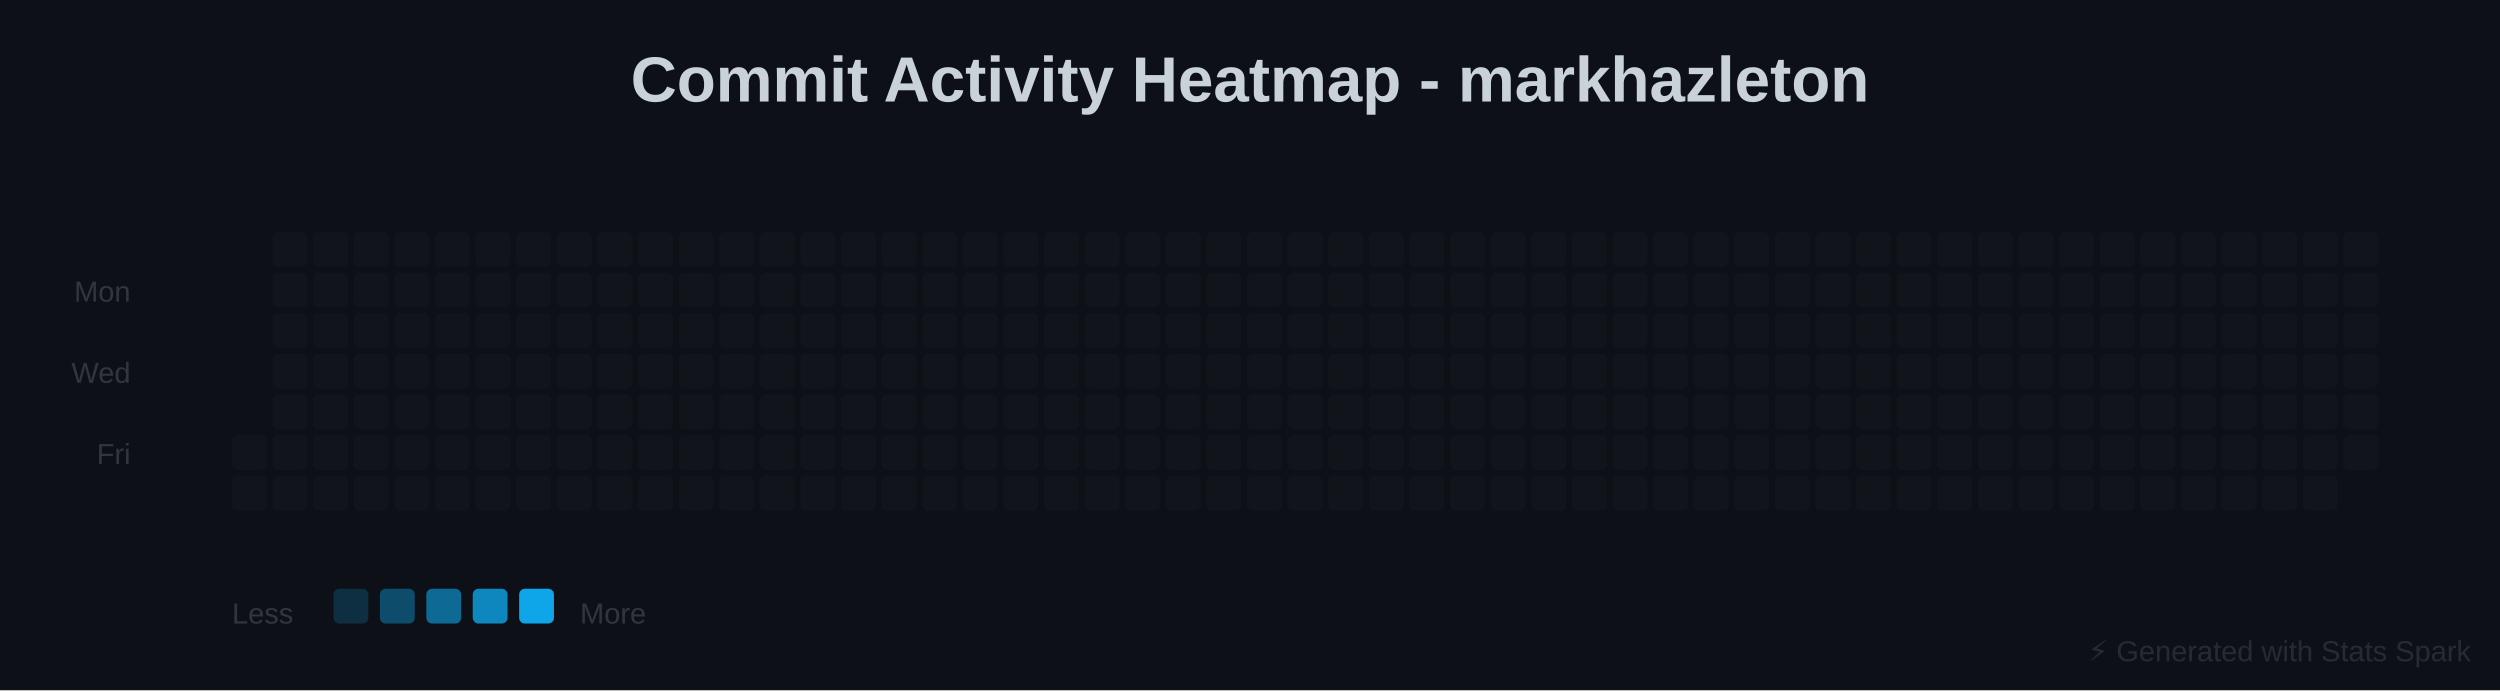
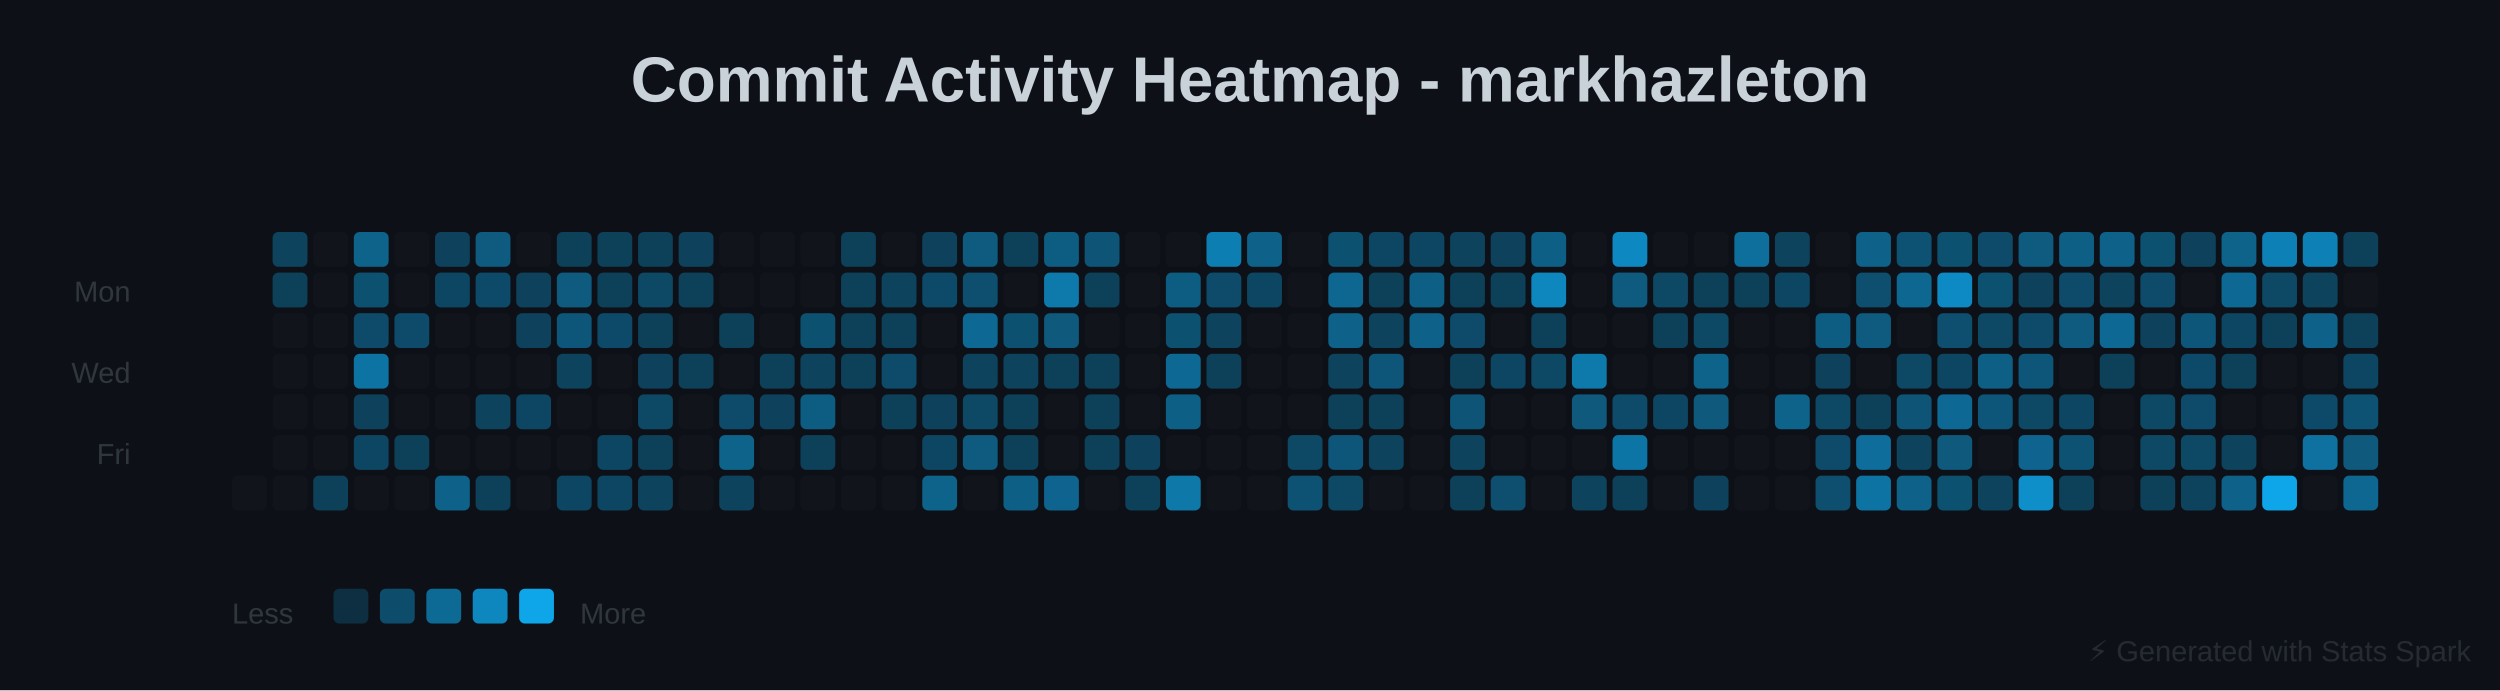
<svg xmlns="http://www.w3.org/2000/svg" baseProfile="full" height="238" version="1.1" width="862">
  <defs />
  <rect fill="#0D1117" height="238" width="862" x="0" y="0" />
  <text fill="#C9D1D9" font-family="Arial, sans-serif" font-size="22px" font-weight="bold" text-anchor="middle" x="431" y="35">Commit Activity Heatmap - markhazleton</text>
  <text fill="#30363D" font-family="Arial, sans-serif" font-size="10px" text-anchor="end" x="45" y="104">Mon</text>
  <text fill="#30363D" font-family="Arial, sans-serif" font-size="10px" text-anchor="end" x="45" y="132">Wed</text>
  <text fill="#30363D" font-family="Arial, sans-serif" font-size="10px" text-anchor="end" x="45" y="160">Fri</text>
-   <rect fill="#30363D" height="12" opacity="0.1" rx="2" width="12" x="80" y="150" />
  <rect fill="#30363D" height="12" opacity="0.1" rx="2" width="12" x="80" y="164" />
-   <rect fill="#30363D" height="12" opacity="0.1" rx="2" width="12" x="94" y="80" />
-   <rect fill="#30363D" height="12" opacity="0.1" rx="2" width="12" x="94" y="94" />
+   <rect fill="#0EA5E9" height="12" opacity="0.342" rx="2" width="12" x="94" y="80" />
+   <rect fill="#0EA5E9" height="12" opacity="0.314" rx="2" width="12" x="94" y="94" />
  <rect fill="#30363D" height="12" opacity="0.1" rx="2" width="12" x="94" y="108" />
  <rect fill="#30363D" height="12" opacity="0.1" rx="2" width="12" x="94" y="122" />
  <rect fill="#30363D" height="12" opacity="0.1" rx="2" width="12" x="94" y="136" />
  <rect fill="#30363D" height="12" opacity="0.1" rx="2" width="12" x="94" y="150" />
  <rect fill="#30363D" height="12" opacity="0.1" rx="2" width="12" x="94" y="164" />
  <rect fill="#30363D" height="12" opacity="0.1" rx="2" width="12" x="108" y="80" />
  <rect fill="#30363D" height="12" opacity="0.1" rx="2" width="12" x="108" y="94" />
  <rect fill="#30363D" height="12" opacity="0.1" rx="2" width="12" x="108" y="108" />
  <rect fill="#30363D" height="12" opacity="0.1" rx="2" width="12" x="108" y="122" />
  <rect fill="#30363D" height="12" opacity="0.1" rx="2" width="12" x="108" y="136" />
  <rect fill="#30363D" height="12" opacity="0.1" rx="2" width="12" x="108" y="150" />
-   <rect fill="#30363D" height="12" opacity="0.1" rx="2" width="12" x="108" y="164" />
-   <rect fill="#30363D" height="12" opacity="0.1" rx="2" width="12" x="122" y="80" />
-   <rect fill="#30363D" height="12" opacity="0.1" rx="2" width="12" x="122" y="94" />
-   <rect fill="#30363D" height="12" opacity="0.1" rx="2" width="12" x="122" y="108" />
-   <rect fill="#30363D" height="12" opacity="0.1" rx="2" width="12" x="122" y="122" />
-   <rect fill="#30363D" height="12" opacity="0.1" rx="2" width="12" x="122" y="136" />
-   <rect fill="#30363D" height="12" opacity="0.1" rx="2" width="12" x="122" y="150" />
+   <rect fill="#0EA5E9" height="12" opacity="0.314" rx="2" width="12" x="108" y="164" />
+   <rect fill="#0EA5E9" height="12" opacity="0.552" rx="2" width="12" x="122" y="80" />
+   <rect fill="#0EA5E9" height="12" opacity="0.426" rx="2" width="12" x="122" y="94" />
+   <rect fill="#0EA5E9" height="12" opacity="0.398" rx="2" width="12" x="122" y="108" />
+   <rect fill="#0EA5E9" height="12" opacity="0.664" rx="2" width="12" x="122" y="122" />
+   <rect fill="#0EA5E9" height="12" opacity="0.328" rx="2" width="12" x="122" y="136" />
+   <rect fill="#0EA5E9" height="12" opacity="0.356" rx="2" width="12" x="122" y="150" />
  <rect fill="#30363D" height="12" opacity="0.1" rx="2" width="12" x="122" y="164" />
  <rect fill="#30363D" height="12" opacity="0.1" rx="2" width="12" x="136" y="80" />
  <rect fill="#30363D" height="12" opacity="0.1" rx="2" width="12" x="136" y="94" />
-   <rect fill="#30363D" height="12" opacity="0.1" rx="2" width="12" x="136" y="108" />
+   <rect fill="#0EA5E9" height="12" opacity="0.398" rx="2" width="12" x="136" y="108" />
  <rect fill="#30363D" height="12" opacity="0.1" rx="2" width="12" x="136" y="122" />
  <rect fill="#30363D" height="12" opacity="0.1" rx="2" width="12" x="136" y="136" />
-   <rect fill="#30363D" height="12" opacity="0.1" rx="2" width="12" x="136" y="150" />
+   <rect fill="#0EA5E9" height="12" opacity="0.314" rx="2" width="12" x="136" y="150" />
  <rect fill="#30363D" height="12" opacity="0.1" rx="2" width="12" x="136" y="164" />
-   <rect fill="#30363D" height="12" opacity="0.1" rx="2" width="12" x="150" y="80" />
-   <rect fill="#30363D" height="12" opacity="0.1" rx="2" width="12" x="150" y="94" />
+   <rect fill="#0EA5E9" height="12" opacity="0.328" rx="2" width="12" x="150" y="80" />
+   <rect fill="#0EA5E9" height="12" opacity="0.356" rx="2" width="12" x="150" y="94" />
  <rect fill="#30363D" height="12" opacity="0.1" rx="2" width="12" x="150" y="108" />
  <rect fill="#30363D" height="12" opacity="0.1" rx="2" width="12" x="150" y="122" />
  <rect fill="#30363D" height="12" opacity="0.1" rx="2" width="12" x="150" y="136" />
  <rect fill="#30363D" height="12" opacity="0.1" rx="2" width="12" x="150" y="150" />
-   <rect fill="#30363D" height="12" opacity="0.1" rx="2" width="12" x="150" y="164" />
-   <rect fill="#30363D" height="12" opacity="0.1" rx="2" width="12" x="164" y="80" />
-   <rect fill="#30363D" height="12" opacity="0.1" rx="2" width="12" x="164" y="94" />
+   <rect fill="#0EA5E9" height="12" opacity="0.538" rx="2" width="12" x="150" y="164" />
+   <rect fill="#0EA5E9" height="12" opacity="0.496" rx="2" width="12" x="164" y="80" />
+   <rect fill="#0EA5E9" height="12" opacity="0.384" rx="2" width="12" x="164" y="94" />
  <rect fill="#30363D" height="12" opacity="0.1" rx="2" width="12" x="164" y="108" />
  <rect fill="#30363D" height="12" opacity="0.1" rx="2" width="12" x="164" y="122" />
-   <rect fill="#30363D" height="12" opacity="0.1" rx="2" width="12" x="164" y="136" />
+   <rect fill="#0EA5E9" height="12" opacity="0.342" rx="2" width="12" x="164" y="136" />
  <rect fill="#30363D" height="12" opacity="0.1" rx="2" width="12" x="164" y="150" />
-   <rect fill="#30363D" height="12" opacity="0.1" rx="2" width="12" x="164" y="164" />
+   <rect fill="#0EA5E9" height="12" opacity="0.314" rx="2" width="12" x="164" y="164" />
  <rect fill="#30363D" height="12" opacity="0.1" rx="2" width="12" x="178" y="80" />
-   <rect fill="#30363D" height="12" opacity="0.1" rx="2" width="12" x="178" y="94" />
-   <rect fill="#30363D" height="12" opacity="0.1" rx="2" width="12" x="178" y="108" />
+   <rect fill="#0EA5E9" height="12" opacity="0.328" rx="2" width="12" x="178" y="94" />
+   <rect fill="#0EA5E9" height="12" opacity="0.328" rx="2" width="12" x="178" y="108" />
  <rect fill="#30363D" height="12" opacity="0.1" rx="2" width="12" x="178" y="122" />
-   <rect fill="#30363D" height="12" opacity="0.1" rx="2" width="12" x="178" y="136" />
+   <rect fill="#0EA5E9" height="12" opacity="0.356" rx="2" width="12" x="178" y="136" />
  <rect fill="#30363D" height="12" opacity="0.1" rx="2" width="12" x="178" y="150" />
  <rect fill="#30363D" height="12" opacity="0.1" rx="2" width="12" x="178" y="164" />
-   <rect fill="#30363D" height="12" opacity="0.1" rx="2" width="12" x="192" y="80" />
-   <rect fill="#30363D" height="12" opacity="0.1" rx="2" width="12" x="192" y="94" />
-   <rect fill="#30363D" height="12" opacity="0.1" rx="2" width="12" x="192" y="108" />
-   <rect fill="#30363D" height="12" opacity="0.1" rx="2" width="12" x="192" y="122" />
+   <rect fill="#0EA5E9" height="12" opacity="0.314" rx="2" width="12" x="192" y="80" />
+   <rect fill="#0EA5E9" height="12" opacity="0.496" rx="2" width="12" x="192" y="94" />
+   <rect fill="#0EA5E9" height="12" opacity="0.468" rx="2" width="12" x="192" y="108" />
+   <rect fill="#0EA5E9" height="12" opacity="0.342" rx="2" width="12" x="192" y="122" />
  <rect fill="#30363D" height="12" opacity="0.1" rx="2" width="12" x="192" y="136" />
  <rect fill="#30363D" height="12" opacity="0.1" rx="2" width="12" x="192" y="150" />
-   <rect fill="#30363D" height="12" opacity="0.1" rx="2" width="12" x="192" y="164" />
-   <rect fill="#30363D" height="12" opacity="0.1" rx="2" width="12" x="206" y="80" />
-   <rect fill="#30363D" height="12" opacity="0.1" rx="2" width="12" x="206" y="94" />
-   <rect fill="#30363D" height="12" opacity="0.1" rx="2" width="12" x="206" y="108" />
+   <rect fill="#0EA5E9" height="12" opacity="0.356" rx="2" width="12" x="192" y="164" />
+   <rect fill="#0EA5E9" height="12" opacity="0.314" rx="2" width="12" x="206" y="80" />
+   <rect fill="#0EA5E9" height="12" opacity="0.314" rx="2" width="12" x="206" y="94" />
+   <rect fill="#0EA5E9" height="12" opacity="0.384" rx="2" width="12" x="206" y="108" />
  <rect fill="#30363D" height="12" opacity="0.1" rx="2" width="12" x="206" y="122" />
  <rect fill="#30363D" height="12" opacity="0.1" rx="2" width="12" x="206" y="136" />
-   <rect fill="#30363D" height="12" opacity="0.1" rx="2" width="12" x="206" y="150" />
-   <rect fill="#30363D" height="12" opacity="0.1" rx="2" width="12" x="206" y="164" />
-   <rect fill="#30363D" height="12" opacity="0.1" rx="2" width="12" x="220" y="80" />
-   <rect fill="#30363D" height="12" opacity="0.1" rx="2" width="12" x="220" y="94" />
-   <rect fill="#30363D" height="12" opacity="0.1" rx="2" width="12" x="220" y="108" />
-   <rect fill="#30363D" height="12" opacity="0.1" rx="2" width="12" x="220" y="122" />
-   <rect fill="#30363D" height="12" opacity="0.1" rx="2" width="12" x="220" y="136" />
-   <rect fill="#30363D" height="12" opacity="0.1" rx="2" width="12" x="220" y="150" />
-   <rect fill="#30363D" height="12" opacity="0.1" rx="2" width="12" x="220" y="164" />
-   <rect fill="#30363D" height="12" opacity="0.1" rx="2" width="12" x="234" y="80" />
-   <rect fill="#30363D" height="12" opacity="0.1" rx="2" width="12" x="234" y="94" />
+   <rect fill="#0EA5E9" height="12" opacity="0.356" rx="2" width="12" x="206" y="150" />
+   <rect fill="#0EA5E9" height="12" opacity="0.356" rx="2" width="12" x="206" y="164" />
+   <rect fill="#0EA5E9" height="12" opacity="0.314" rx="2" width="12" x="220" y="80" />
+   <rect fill="#0EA5E9" height="12" opacity="0.37" rx="2" width="12" x="220" y="94" />
+   <rect fill="#0EA5E9" height="12" opacity="0.314" rx="2" width="12" x="220" y="108" />
+   <rect fill="#0EA5E9" height="12" opacity="0.328" rx="2" width="12" x="220" y="122" />
+   <rect fill="#0EA5E9" height="12" opacity="0.37" rx="2" width="12" x="220" y="136" />
+   <rect fill="#0EA5E9" height="12" opacity="0.314" rx="2" width="12" x="220" y="150" />
+   <rect fill="#0EA5E9" height="12" opacity="0.342" rx="2" width="12" x="220" y="164" />
+   <rect fill="#0EA5E9" height="12" opacity="0.328" rx="2" width="12" x="234" y="80" />
+   <rect fill="#0EA5E9" height="12" opacity="0.314" rx="2" width="12" x="234" y="94" />
  <rect fill="#30363D" height="12" opacity="0.1" rx="2" width="12" x="234" y="108" />
-   <rect fill="#30363D" height="12" opacity="0.1" rx="2" width="12" x="234" y="122" />
+   <rect fill="#0EA5E9" height="12" opacity="0.314" rx="2" width="12" x="234" y="122" />
  <rect fill="#30363D" height="12" opacity="0.1" rx="2" width="12" x="234" y="136" />
  <rect fill="#30363D" height="12" opacity="0.1" rx="2" width="12" x="234" y="150" />
  <rect fill="#30363D" height="12" opacity="0.1" rx="2" width="12" x="234" y="164" />
  <rect fill="#30363D" height="12" opacity="0.1" rx="2" width="12" x="248" y="80" />
  <rect fill="#30363D" height="12" opacity="0.1" rx="2" width="12" x="248" y="94" />
-   <rect fill="#30363D" height="12" opacity="0.1" rx="2" width="12" x="248" y="108" />
+   <rect fill="#0EA5E9" height="12" opacity="0.314" rx="2" width="12" x="248" y="108" />
  <rect fill="#30363D" height="12" opacity="0.1" rx="2" width="12" x="248" y="122" />
-   <rect fill="#30363D" height="12" opacity="0.1" rx="2" width="12" x="248" y="136" />
-   <rect fill="#30363D" height="12" opacity="0.1" rx="2" width="12" x="248" y="150" />
-   <rect fill="#30363D" height="12" opacity="0.1" rx="2" width="12" x="248" y="164" />
+   <rect fill="#0EA5E9" height="12" opacity="0.398" rx="2" width="12" x="248" y="136" />
+   <rect fill="#0EA5E9" height="12" opacity="0.552" rx="2" width="12" x="248" y="150" />
+   <rect fill="#0EA5E9" height="12" opacity="0.342" rx="2" width="12" x="248" y="164" />
  <rect fill="#30363D" height="12" opacity="0.1" rx="2" width="12" x="262" y="80" />
  <rect fill="#30363D" height="12" opacity="0.1" rx="2" width="12" x="262" y="94" />
  <rect fill="#30363D" height="12" opacity="0.1" rx="2" width="12" x="262" y="108" />
-   <rect fill="#30363D" height="12" opacity="0.1" rx="2" width="12" x="262" y="122" />
-   <rect fill="#30363D" height="12" opacity="0.1" rx="2" width="12" x="262" y="136" />
+   <rect fill="#0EA5E9" height="12" opacity="0.314" rx="2" width="12" x="262" y="122" />
+   <rect fill="#0EA5E9" height="12" opacity="0.328" rx="2" width="12" x="262" y="136" />
  <rect fill="#30363D" height="12" opacity="0.1" rx="2" width="12" x="262" y="150" />
  <rect fill="#30363D" height="12" opacity="0.1" rx="2" width="12" x="262" y="164" />
  <rect fill="#30363D" height="12" opacity="0.1" rx="2" width="12" x="276" y="80" />
  <rect fill="#30363D" height="12" opacity="0.1" rx="2" width="12" x="276" y="94" />
-   <rect fill="#30363D" height="12" opacity="0.1" rx="2" width="12" x="276" y="108" />
-   <rect fill="#30363D" height="12" opacity="0.1" rx="2" width="12" x="276" y="122" />
-   <rect fill="#30363D" height="12" opacity="0.1" rx="2" width="12" x="276" y="136" />
-   <rect fill="#30363D" height="12" opacity="0.1" rx="2" width="12" x="276" y="150" />
+   <rect fill="#0EA5E9" height="12" opacity="0.426" rx="2" width="12" x="276" y="108" />
+   <rect fill="#0EA5E9" height="12" opacity="0.342" rx="2" width="12" x="276" y="122" />
+   <rect fill="#0EA5E9" height="12" opacity="0.51" rx="2" width="12" x="276" y="136" />
+   <rect fill="#0EA5E9" height="12" opacity="0.314" rx="2" width="12" x="276" y="150" />
  <rect fill="#30363D" height="12" opacity="0.1" rx="2" width="12" x="276" y="164" />
-   <rect fill="#30363D" height="12" opacity="0.1" rx="2" width="12" x="290" y="80" />
-   <rect fill="#30363D" height="12" opacity="0.1" rx="2" width="12" x="290" y="94" />
-   <rect fill="#30363D" height="12" opacity="0.1" rx="2" width="12" x="290" y="108" />
-   <rect fill="#30363D" height="12" opacity="0.1" rx="2" width="12" x="290" y="122" />
+   <rect fill="#0EA5E9" height="12" opacity="0.314" rx="2" width="12" x="290" y="80" />
+   <rect fill="#0EA5E9" height="12" opacity="0.314" rx="2" width="12" x="290" y="94" />
+   <rect fill="#0EA5E9" height="12" opacity="0.314" rx="2" width="12" x="290" y="108" />
+   <rect fill="#0EA5E9" height="12" opacity="0.314" rx="2" width="12" x="290" y="122" />
  <rect fill="#30363D" height="12" opacity="0.1" rx="2" width="12" x="290" y="136" />
  <rect fill="#30363D" height="12" opacity="0.1" rx="2" width="12" x="290" y="150" />
  <rect fill="#30363D" height="12" opacity="0.1" rx="2" width="12" x="290" y="164" />
  <rect fill="#30363D" height="12" opacity="0.1" rx="2" width="12" x="304" y="80" />
-   <rect fill="#30363D" height="12" opacity="0.1" rx="2" width="12" x="304" y="94" />
-   <rect fill="#30363D" height="12" opacity="0.1" rx="2" width="12" x="304" y="108" />
-   <rect fill="#30363D" height="12" opacity="0.1" rx="2" width="12" x="304" y="122" />
-   <rect fill="#30363D" height="12" opacity="0.1" rx="2" width="12" x="304" y="136" />
+   <rect fill="#0EA5E9" height="12" opacity="0.342" rx="2" width="12" x="304" y="94" />
+   <rect fill="#0EA5E9" height="12" opacity="0.314" rx="2" width="12" x="304" y="108" />
+   <rect fill="#0EA5E9" height="12" opacity="0.398" rx="2" width="12" x="304" y="122" />
+   <rect fill="#0EA5E9" height="12" opacity="0.314" rx="2" width="12" x="304" y="136" />
  <rect fill="#30363D" height="12" opacity="0.1" rx="2" width="12" x="304" y="150" />
  <rect fill="#30363D" height="12" opacity="0.1" rx="2" width="12" x="304" y="164" />
-   <rect fill="#30363D" height="12" opacity="0.1" rx="2" width="12" x="318" y="80" />
-   <rect fill="#30363D" height="12" opacity="0.1" rx="2" width="12" x="318" y="94" />
+   <rect fill="#0EA5E9" height="12" opacity="0.328" rx="2" width="12" x="318" y="80" />
+   <rect fill="#0EA5E9" height="12" opacity="0.384" rx="2" width="12" x="318" y="94" />
  <rect fill="#30363D" height="12" opacity="0.1" rx="2" width="12" x="318" y="108" />
  <rect fill="#30363D" height="12" opacity="0.1" rx="2" width="12" x="318" y="122" />
-   <rect fill="#30363D" height="12" opacity="0.1" rx="2" width="12" x="318" y="136" />
-   <rect fill="#30363D" height="12" opacity="0.1" rx="2" width="12" x="318" y="150" />
-   <rect fill="#30363D" height="12" opacity="0.1" rx="2" width="12" x="318" y="164" />
-   <rect fill="#30363D" height="12" opacity="0.1" rx="2" width="12" x="332" y="80" />
-   <rect fill="#30363D" height="12" opacity="0.1" rx="2" width="12" x="332" y="94" />
-   <rect fill="#30363D" height="12" opacity="0.1" rx="2" width="12" x="332" y="108" />
-   <rect fill="#30363D" height="12" opacity="0.1" rx="2" width="12" x="332" y="122" />
-   <rect fill="#30363D" height="12" opacity="0.1" rx="2" width="12" x="332" y="136" />
-   <rect fill="#30363D" height="12" opacity="0.1" rx="2" width="12" x="332" y="150" />
+   <rect fill="#0EA5E9" height="12" opacity="0.328" rx="2" width="12" x="318" y="136" />
+   <rect fill="#0EA5E9" height="12" opacity="0.356" rx="2" width="12" x="318" y="150" />
+   <rect fill="#0EA5E9" height="12" opacity="0.552" rx="2" width="12" x="318" y="164" />
+   <rect fill="#0EA5E9" height="12" opacity="0.496" rx="2" width="12" x="332" y="80" />
+   <rect fill="#0EA5E9" height="12" opacity="0.412" rx="2" width="12" x="332" y="94" />
+   <rect fill="#0EA5E9" height="12" opacity="0.594" rx="2" width="12" x="332" y="108" />
+   <rect fill="#0EA5E9" height="12" opacity="0.342" rx="2" width="12" x="332" y="122" />
+   <rect fill="#0EA5E9" height="12" opacity="0.37" rx="2" width="12" x="332" y="136" />
+   <rect fill="#0EA5E9" height="12" opacity="0.496" rx="2" width="12" x="332" y="150" />
  <rect fill="#30363D" height="12" opacity="0.1" rx="2" width="12" x="332" y="164" />
-   <rect fill="#30363D" height="12" opacity="0.1" rx="2" width="12" x="346" y="80" />
+   <rect fill="#0EA5E9" height="12" opacity="0.314" rx="2" width="12" x="346" y="80" />
  <rect fill="#30363D" height="12" opacity="0.1" rx="2" width="12" x="346" y="94" />
-   <rect fill="#30363D" height="12" opacity="0.1" rx="2" width="12" x="346" y="108" />
-   <rect fill="#30363D" height="12" opacity="0.1" rx="2" width="12" x="346" y="122" />
-   <rect fill="#30363D" height="12" opacity="0.1" rx="2" width="12" x="346" y="136" />
-   <rect fill="#30363D" height="12" opacity="0.1" rx="2" width="12" x="346" y="150" />
-   <rect fill="#30363D" height="12" opacity="0.1" rx="2" width="12" x="346" y="164" />
-   <rect fill="#30363D" height="12" opacity="0.1" rx="2" width="12" x="360" y="80" />
-   <rect fill="#30363D" height="12" opacity="0.1" rx="2" width="12" x="360" y="94" />
-   <rect fill="#30363D" height="12" opacity="0.1" rx="2" width="12" x="360" y="108" />
-   <rect fill="#30363D" height="12" opacity="0.1" rx="2" width="12" x="360" y="122" />
+   <rect fill="#0EA5E9" height="12" opacity="0.426" rx="2" width="12" x="346" y="108" />
+   <rect fill="#0EA5E9" height="12" opacity="0.342" rx="2" width="12" x="346" y="122" />
+   <rect fill="#0EA5E9" height="12" opacity="0.314" rx="2" width="12" x="346" y="136" />
+   <rect fill="#0EA5E9" height="12" opacity="0.314" rx="2" width="12" x="346" y="150" />
+   <rect fill="#0EA5E9" height="12" opacity="0.524" rx="2" width="12" x="346" y="164" />
+   <rect fill="#0EA5E9" height="12" opacity="0.51" rx="2" width="12" x="360" y="80" />
+   <rect fill="#0EA5E9" height="12" opacity="0.706" rx="2" width="12" x="360" y="94" />
+   <rect fill="#0EA5E9" height="12" opacity="0.482" rx="2" width="12" x="360" y="108" />
+   <rect fill="#0EA5E9" height="12" opacity="0.314" rx="2" width="12" x="360" y="122" />
  <rect fill="#30363D" height="12" opacity="0.1" rx="2" width="12" x="360" y="136" />
  <rect fill="#30363D" height="12" opacity="0.1" rx="2" width="12" x="360" y="150" />
-   <rect fill="#30363D" height="12" opacity="0.1" rx="2" width="12" x="360" y="164" />
-   <rect fill="#30363D" height="12" opacity="0.1" rx="2" width="12" x="374" y="80" />
-   <rect fill="#30363D" height="12" opacity="0.1" rx="2" width="12" x="374" y="94" />
+   <rect fill="#0EA5E9" height="12" opacity="0.566" rx="2" width="12" x="360" y="164" />
+   <rect fill="#0EA5E9" height="12" opacity="0.454" rx="2" width="12" x="374" y="80" />
+   <rect fill="#0EA5E9" height="12" opacity="0.314" rx="2" width="12" x="374" y="94" />
  <rect fill="#30363D" height="12" opacity="0.1" rx="2" width="12" x="374" y="108" />
-   <rect fill="#30363D" height="12" opacity="0.1" rx="2" width="12" x="374" y="122" />
-   <rect fill="#30363D" height="12" opacity="0.1" rx="2" width="12" x="374" y="136" />
-   <rect fill="#30363D" height="12" opacity="0.1" rx="2" width="12" x="374" y="150" />
+   <rect fill="#0EA5E9" height="12" opacity="0.314" rx="2" width="12" x="374" y="122" />
+   <rect fill="#0EA5E9" height="12" opacity="0.314" rx="2" width="12" x="374" y="136" />
+   <rect fill="#0EA5E9" height="12" opacity="0.314" rx="2" width="12" x="374" y="150" />
  <rect fill="#30363D" height="12" opacity="0.1" rx="2" width="12" x="374" y="164" />
  <rect fill="#30363D" height="12" opacity="0.1" rx="2" width="12" x="388" y="80" />
  <rect fill="#30363D" height="12" opacity="0.1" rx="2" width="12" x="388" y="94" />
  <rect fill="#30363D" height="12" opacity="0.1" rx="2" width="12" x="388" y="108" />
  <rect fill="#30363D" height="12" opacity="0.1" rx="2" width="12" x="388" y="122" />
  <rect fill="#30363D" height="12" opacity="0.1" rx="2" width="12" x="388" y="136" />
-   <rect fill="#30363D" height="12" opacity="0.1" rx="2" width="12" x="388" y="150" />
-   <rect fill="#30363D" height="12" opacity="0.1" rx="2" width="12" x="388" y="164" />
+   <rect fill="#0EA5E9" height="12" opacity="0.328" rx="2" width="12" x="388" y="150" />
+   <rect fill="#0EA5E9" height="12" opacity="0.314" rx="2" width="12" x="388" y="164" />
  <rect fill="#30363D" height="12" opacity="0.1" rx="2" width="12" x="402" y="80" />
-   <rect fill="#30363D" height="12" opacity="0.1" rx="2" width="12" x="402" y="94" />
-   <rect fill="#30363D" height="12" opacity="0.1" rx="2" width="12" x="402" y="108" />
-   <rect fill="#30363D" height="12" opacity="0.1" rx="2" width="12" x="402" y="122" />
-   <rect fill="#30363D" height="12" opacity="0.1" rx="2" width="12" x="402" y="136" />
+   <rect fill="#0EA5E9" height="12" opacity="0.51" rx="2" width="12" x="402" y="94" />
+   <rect fill="#0EA5E9" height="12" opacity="0.426" rx="2" width="12" x="402" y="108" />
+   <rect fill="#0EA5E9" height="12" opacity="0.594" rx="2" width="12" x="402" y="122" />
+   <rect fill="#0EA5E9" height="12" opacity="0.524" rx="2" width="12" x="402" y="136" />
  <rect fill="#30363D" height="12" opacity="0.1" rx="2" width="12" x="402" y="150" />
-   <rect fill="#30363D" height="12" opacity="0.1" rx="2" width="12" x="402" y="164" />
-   <rect fill="#30363D" height="12" opacity="0.1" rx="2" width="12" x="416" y="80" />
-   <rect fill="#30363D" height="12" opacity="0.1" rx="2" width="12" x="416" y="94" />
-   <rect fill="#30363D" height="12" opacity="0.1" rx="2" width="12" x="416" y="108" />
-   <rect fill="#30363D" height="12" opacity="0.1" rx="2" width="12" x="416" y="122" />
+   <rect fill="#0EA5E9" height="12" opacity="0.692" rx="2" width="12" x="402" y="164" />
+   <rect fill="#0EA5E9" height="12" opacity="0.734" rx="2" width="12" x="416" y="80" />
+   <rect fill="#0EA5E9" height="12" opacity="0.398" rx="2" width="12" x="416" y="94" />
+   <rect fill="#0EA5E9" height="12" opacity="0.342" rx="2" width="12" x="416" y="108" />
+   <rect fill="#0EA5E9" height="12" opacity="0.314" rx="2" width="12" x="416" y="122" />
  <rect fill="#30363D" height="12" opacity="0.1" rx="2" width="12" x="416" y="136" />
  <rect fill="#30363D" height="12" opacity="0.1" rx="2" width="12" x="416" y="150" />
  <rect fill="#30363D" height="12" opacity="0.1" rx="2" width="12" x="416" y="164" />
-   <rect fill="#30363D" height="12" opacity="0.1" rx="2" width="12" x="430" y="80" />
-   <rect fill="#30363D" height="12" opacity="0.1" rx="2" width="12" x="430" y="94" />
+   <rect fill="#0EA5E9" height="12" opacity="0.538" rx="2" width="12" x="430" y="80" />
+   <rect fill="#0EA5E9" height="12" opacity="0.356" rx="2" width="12" x="430" y="94" />
  <rect fill="#30363D" height="12" opacity="0.1" rx="2" width="12" x="430" y="108" />
  <rect fill="#30363D" height="12" opacity="0.1" rx="2" width="12" x="430" y="122" />
  <rect fill="#30363D" height="12" opacity="0.1" rx="2" width="12" x="430" y="136" />
  <rect fill="#30363D" height="12" opacity="0.1" rx="2" width="12" x="430" y="150" />
  <rect fill="#30363D" height="12" opacity="0.1" rx="2" width="12" x="430" y="164" />
  <rect fill="#30363D" height="12" opacity="0.1" rx="2" width="12" x="444" y="80" />
  <rect fill="#30363D" height="12" opacity="0.1" rx="2" width="12" x="444" y="94" />
  <rect fill="#30363D" height="12" opacity="0.1" rx="2" width="12" x="444" y="108" />
  <rect fill="#30363D" height="12" opacity="0.1" rx="2" width="12" x="444" y="122" />
  <rect fill="#30363D" height="12" opacity="0.1" rx="2" width="12" x="444" y="136" />
-   <rect fill="#30363D" height="12" opacity="0.1" rx="2" width="12" x="444" y="150" />
-   <rect fill="#30363D" height="12" opacity="0.1" rx="2" width="12" x="444" y="164" />
-   <rect fill="#30363D" height="12" opacity="0.1" rx="2" width="12" x="458" y="80" />
-   <rect fill="#30363D" height="12" opacity="0.1" rx="2" width="12" x="458" y="94" />
-   <rect fill="#30363D" height="12" opacity="0.1" rx="2" width="12" x="458" y="108" />
-   <rect fill="#30363D" height="12" opacity="0.1" rx="2" width="12" x="458" y="122" />
-   <rect fill="#30363D" height="12" opacity="0.1" rx="2" width="12" x="458" y="136" />
-   <rect fill="#30363D" height="12" opacity="0.1" rx="2" width="12" x="458" y="150" />
-   <rect fill="#30363D" height="12" opacity="0.1" rx="2" width="12" x="458" y="164" />
-   <rect fill="#30363D" height="12" opacity="0.1" rx="2" width="12" x="472" y="80" />
-   <rect fill="#30363D" height="12" opacity="0.1" rx="2" width="12" x="472" y="94" />
-   <rect fill="#30363D" height="12" opacity="0.1" rx="2" width="12" x="472" y="108" />
-   <rect fill="#30363D" height="12" opacity="0.1" rx="2" width="12" x="472" y="122" />
-   <rect fill="#30363D" height="12" opacity="0.1" rx="2" width="12" x="472" y="136" />
-   <rect fill="#30363D" height="12" opacity="0.1" rx="2" width="12" x="472" y="150" />
+   <rect fill="#0EA5E9" height="12" opacity="0.37" rx="2" width="12" x="444" y="150" />
+   <rect fill="#0EA5E9" height="12" opacity="0.44" rx="2" width="12" x="444" y="164" />
+   <rect fill="#0EA5E9" height="12" opacity="0.426" rx="2" width="12" x="458" y="80" />
+   <rect fill="#0EA5E9" height="12" opacity="0.58" rx="2" width="12" x="458" y="94" />
+   <rect fill="#0EA5E9" height="12" opacity="0.538" rx="2" width="12" x="458" y="108" />
+   <rect fill="#0EA5E9" height="12" opacity="0.342" rx="2" width="12" x="458" y="122" />
+   <rect fill="#0EA5E9" height="12" opacity="0.314" rx="2" width="12" x="458" y="136" />
+   <rect fill="#0EA5E9" height="12" opacity="0.468" rx="2" width="12" x="458" y="150" />
+   <rect fill="#0EA5E9" height="12" opacity="0.37" rx="2" width="12" x="458" y="164" />
+   <rect fill="#0EA5E9" height="12" opacity="0.356" rx="2" width="12" x="472" y="80" />
+   <rect fill="#0EA5E9" height="12" opacity="0.314" rx="2" width="12" x="472" y="94" />
+   <rect fill="#0EA5E9" height="12" opacity="0.342" rx="2" width="12" x="472" y="108" />
+   <rect fill="#0EA5E9" height="12" opacity="0.468" rx="2" width="12" x="472" y="122" />
+   <rect fill="#0EA5E9" height="12" opacity="0.314" rx="2" width="12" x="472" y="136" />
+   <rect fill="#0EA5E9" height="12" opacity="0.342" rx="2" width="12" x="472" y="150" />
  <rect fill="#30363D" height="12" opacity="0.1" rx="2" width="12" x="472" y="164" />
-   <rect fill="#30363D" height="12" opacity="0.1" rx="2" width="12" x="486" y="80" />
-   <rect fill="#30363D" height="12" opacity="0.1" rx="2" width="12" x="486" y="94" />
-   <rect fill="#30363D" height="12" opacity="0.1" rx="2" width="12" x="486" y="108" />
+   <rect fill="#0EA5E9" height="12" opacity="0.356" rx="2" width="12" x="486" y="80" />
+   <rect fill="#0EA5E9" height="12" opacity="0.524" rx="2" width="12" x="486" y="94" />
+   <rect fill="#0EA5E9" height="12" opacity="0.538" rx="2" width="12" x="486" y="108" />
  <rect fill="#30363D" height="12" opacity="0.1" rx="2" width="12" x="486" y="122" />
  <rect fill="#30363D" height="12" opacity="0.1" rx="2" width="12" x="486" y="136" />
  <rect fill="#30363D" height="12" opacity="0.1" rx="2" width="12" x="486" y="150" />
  <rect fill="#30363D" height="12" opacity="0.1" rx="2" width="12" x="486" y="164" />
-   <rect fill="#30363D" height="12" opacity="0.1" rx="2" width="12" x="500" y="80" />
-   <rect fill="#30363D" height="12" opacity="0.1" rx="2" width="12" x="500" y="94" />
-   <rect fill="#30363D" height="12" opacity="0.1" rx="2" width="12" x="500" y="108" />
-   <rect fill="#30363D" height="12" opacity="0.1" rx="2" width="12" x="500" y="122" />
-   <rect fill="#30363D" height="12" opacity="0.1" rx="2" width="12" x="500" y="136" />
-   <rect fill="#30363D" height="12" opacity="0.1" rx="2" width="12" x="500" y="150" />
-   <rect fill="#30363D" height="12" opacity="0.1" rx="2" width="12" x="500" y="164" />
-   <rect fill="#30363D" height="12" opacity="0.1" rx="2" width="12" x="514" y="80" />
-   <rect fill="#30363D" height="12" opacity="0.1" rx="2" width="12" x="514" y="94" />
+   <rect fill="#0EA5E9" height="12" opacity="0.342" rx="2" width="12" x="500" y="80" />
+   <rect fill="#0EA5E9" height="12" opacity="0.314" rx="2" width="12" x="500" y="94" />
+   <rect fill="#0EA5E9" height="12" opacity="0.398" rx="2" width="12" x="500" y="108" />
+   <rect fill="#0EA5E9" height="12" opacity="0.314" rx="2" width="12" x="500" y="122" />
+   <rect fill="#0EA5E9" height="12" opacity="0.454" rx="2" width="12" x="500" y="136" />
+   <rect fill="#0EA5E9" height="12" opacity="0.342" rx="2" width="12" x="500" y="150" />
+   <rect fill="#0EA5E9" height="12" opacity="0.314" rx="2" width="12" x="500" y="164" />
+   <rect fill="#0EA5E9" height="12" opacity="0.328" rx="2" width="12" x="514" y="80" />
+   <rect fill="#0EA5E9" height="12" opacity="0.314" rx="2" width="12" x="514" y="94" />
  <rect fill="#30363D" height="12" opacity="0.1" rx="2" width="12" x="514" y="108" />
-   <rect fill="#30363D" height="12" opacity="0.1" rx="2" width="12" x="514" y="122" />
+   <rect fill="#0EA5E9" height="12" opacity="0.356" rx="2" width="12" x="514" y="122" />
  <rect fill="#30363D" height="12" opacity="0.1" rx="2" width="12" x="514" y="136" />
  <rect fill="#30363D" height="12" opacity="0.1" rx="2" width="12" x="514" y="150" />
-   <rect fill="#30363D" height="12" opacity="0.1" rx="2" width="12" x="514" y="164" />
-   <rect fill="#30363D" height="12" opacity="0.1" rx="2" width="12" x="528" y="80" />
-   <rect fill="#30363D" height="12" opacity="0.1" rx="2" width="12" x="528" y="94" />
-   <rect fill="#30363D" height="12" opacity="0.1" rx="2" width="12" x="528" y="108" />
-   <rect fill="#30363D" height="12" opacity="0.1" rx="2" width="12" x="528" y="122" />
+   <rect fill="#0EA5E9" height="12" opacity="0.412" rx="2" width="12" x="514" y="164" />
+   <rect fill="#0EA5E9" height="12" opacity="0.524" rx="2" width="12" x="528" y="80" />
+   <rect fill="#0EA5E9" height="12" opacity="0.79" rx="2" width="12" x="528" y="94" />
+   <rect fill="#0EA5E9" height="12" opacity="0.314" rx="2" width="12" x="528" y="108" />
+   <rect fill="#0EA5E9" height="12" opacity="0.37" rx="2" width="12" x="528" y="122" />
  <rect fill="#30363D" height="12" opacity="0.1" rx="2" width="12" x="528" y="136" />
  <rect fill="#30363D" height="12" opacity="0.1" rx="2" width="12" x="528" y="150" />
  <rect fill="#30363D" height="12" opacity="0.1" rx="2" width="12" x="528" y="164" />
  <rect fill="#30363D" height="12" opacity="0.1" rx="2" width="12" x="542" y="80" />
  <rect fill="#30363D" height="12" opacity="0.1" rx="2" width="12" x="542" y="94" />
  <rect fill="#30363D" height="12" opacity="0.1" rx="2" width="12" x="542" y="108" />
-   <rect fill="#30363D" height="12" opacity="0.1" rx="2" width="12" x="542" y="122" />
-   <rect fill="#30363D" height="12" opacity="0.1" rx="2" width="12" x="542" y="136" />
+   <rect fill="#0EA5E9" height="12" opacity="0.706" rx="2" width="12" x="542" y="122" />
+   <rect fill="#0EA5E9" height="12" opacity="0.482" rx="2" width="12" x="542" y="136" />
  <rect fill="#30363D" height="12" opacity="0.1" rx="2" width="12" x="542" y="150" />
-   <rect fill="#30363D" height="12" opacity="0.1" rx="2" width="12" x="542" y="164" />
-   <rect fill="#30363D" height="12" opacity="0.1" rx="2" width="12" x="556" y="80" />
-   <rect fill="#30363D" height="12" opacity="0.1" rx="2" width="12" x="556" y="94" />
+   <rect fill="#0EA5E9" height="12" opacity="0.342" rx="2" width="12" x="542" y="164" />
+   <rect fill="#0EA5E9" height="12" opacity="0.804" rx="2" width="12" x="556" y="80" />
+   <rect fill="#0EA5E9" height="12" opacity="0.496" rx="2" width="12" x="556" y="94" />
  <rect fill="#30363D" height="12" opacity="0.1" rx="2" width="12" x="556" y="108" />
  <rect fill="#30363D" height="12" opacity="0.1" rx="2" width="12" x="556" y="122" />
-   <rect fill="#30363D" height="12" opacity="0.1" rx="2" width="12" x="556" y="136" />
-   <rect fill="#30363D" height="12" opacity="0.1" rx="2" width="12" x="556" y="150" />
-   <rect fill="#30363D" height="12" opacity="0.1" rx="2" width="12" x="556" y="164" />
+   <rect fill="#0EA5E9" height="12" opacity="0.398" rx="2" width="12" x="556" y="136" />
+   <rect fill="#0EA5E9" height="12" opacity="0.678" rx="2" width="12" x="556" y="150" />
+   <rect fill="#0EA5E9" height="12" opacity="0.314" rx="2" width="12" x="556" y="164" />
  <rect fill="#30363D" height="12" opacity="0.1" rx="2" width="12" x="570" y="80" />
-   <rect fill="#30363D" height="12" opacity="0.1" rx="2" width="12" x="570" y="94" />
-   <rect fill="#30363D" height="12" opacity="0.1" rx="2" width="12" x="570" y="108" />
+   <rect fill="#0EA5E9" height="12" opacity="0.37" rx="2" width="12" x="570" y="94" />
+   <rect fill="#0EA5E9" height="12" opacity="0.314" rx="2" width="12" x="570" y="108" />
  <rect fill="#30363D" height="12" opacity="0.1" rx="2" width="12" x="570" y="122" />
-   <rect fill="#30363D" height="12" opacity="0.1" rx="2" width="12" x="570" y="136" />
+   <rect fill="#0EA5E9" height="12" opacity="0.356" rx="2" width="12" x="570" y="136" />
  <rect fill="#30363D" height="12" opacity="0.1" rx="2" width="12" x="570" y="150" />
  <rect fill="#30363D" height="12" opacity="0.1" rx="2" width="12" x="570" y="164" />
  <rect fill="#30363D" height="12" opacity="0.1" rx="2" width="12" x="584" y="80" />
-   <rect fill="#30363D" height="12" opacity="0.1" rx="2" width="12" x="584" y="94" />
-   <rect fill="#30363D" height="12" opacity="0.1" rx="2" width="12" x="584" y="108" />
-   <rect fill="#30363D" height="12" opacity="0.1" rx="2" width="12" x="584" y="122" />
-   <rect fill="#30363D" height="12" opacity="0.1" rx="2" width="12" x="584" y="136" />
+   <rect fill="#0EA5E9" height="12" opacity="0.314" rx="2" width="12" x="584" y="94" />
+   <rect fill="#0EA5E9" height="12" opacity="0.37" rx="2" width="12" x="584" y="108" />
+   <rect fill="#0EA5E9" height="12" opacity="0.552" rx="2" width="12" x="584" y="122" />
+   <rect fill="#0EA5E9" height="12" opacity="0.482" rx="2" width="12" x="584" y="136" />
  <rect fill="#30363D" height="12" opacity="0.1" rx="2" width="12" x="584" y="150" />
-   <rect fill="#30363D" height="12" opacity="0.1" rx="2" width="12" x="584" y="164" />
-   <rect fill="#30363D" height="12" opacity="0.1" rx="2" width="12" x="598" y="80" />
-   <rect fill="#30363D" height="12" opacity="0.1" rx="2" width="12" x="598" y="94" />
+   <rect fill="#0EA5E9" height="12" opacity="0.328" rx="2" width="12" x="584" y="164" />
+   <rect fill="#0EA5E9" height="12" opacity="0.636" rx="2" width="12" x="598" y="80" />
+   <rect fill="#0EA5E9" height="12" opacity="0.314" rx="2" width="12" x="598" y="94" />
  <rect fill="#30363D" height="12" opacity="0.1" rx="2" width="12" x="598" y="108" />
  <rect fill="#30363D" height="12" opacity="0.1" rx="2" width="12" x="598" y="122" />
  <rect fill="#30363D" height="12" opacity="0.1" rx="2" width="12" x="598" y="136" />
  <rect fill="#30363D" height="12" opacity="0.1" rx="2" width="12" x="598" y="150" />
  <rect fill="#30363D" height="12" opacity="0.1" rx="2" width="12" x="598" y="164" />
-   <rect fill="#30363D" height="12" opacity="0.1" rx="2" width="12" x="612" y="80" />
-   <rect fill="#30363D" height="12" opacity="0.1" rx="2" width="12" x="612" y="94" />
+   <rect fill="#0EA5E9" height="12" opacity="0.342" rx="2" width="12" x="612" y="80" />
+   <rect fill="#0EA5E9" height="12" opacity="0.356" rx="2" width="12" x="612" y="94" />
  <rect fill="#30363D" height="12" opacity="0.1" rx="2" width="12" x="612" y="108" />
  <rect fill="#30363D" height="12" opacity="0.1" rx="2" width="12" x="612" y="122" />
-   <rect fill="#30363D" height="12" opacity="0.1" rx="2" width="12" x="612" y="136" />
+   <rect fill="#0EA5E9" height="12" opacity="0.552" rx="2" width="12" x="612" y="136" />
  <rect fill="#30363D" height="12" opacity="0.1" rx="2" width="12" x="612" y="150" />
  <rect fill="#30363D" height="12" opacity="0.1" rx="2" width="12" x="612" y="164" />
  <rect fill="#30363D" height="12" opacity="0.1" rx="2" width="12" x="626" y="80" />
  <rect fill="#30363D" height="12" opacity="0.1" rx="2" width="12" x="626" y="94" />
-   <rect fill="#30363D" height="12" opacity="0.1" rx="2" width="12" x="626" y="108" />
-   <rect fill="#30363D" height="12" opacity="0.1" rx="2" width="12" x="626" y="122" />
-   <rect fill="#30363D" height="12" opacity="0.1" rx="2" width="12" x="626" y="136" />
-   <rect fill="#30363D" height="12" opacity="0.1" rx="2" width="12" x="626" y="150" />
-   <rect fill="#30363D" height="12" opacity="0.1" rx="2" width="12" x="626" y="164" />
-   <rect fill="#30363D" height="12" opacity="0.1" rx="2" width="12" x="640" y="80" />
-   <rect fill="#30363D" height="12" opacity="0.1" rx="2" width="12" x="640" y="94" />
-   <rect fill="#30363D" height="12" opacity="0.1" rx="2" width="12" x="640" y="108" />
+   <rect fill="#0EA5E9" height="12" opacity="0.51" rx="2" width="12" x="626" y="108" />
+   <rect fill="#0EA5E9" height="12" opacity="0.328" rx="2" width="12" x="626" y="122" />
+   <rect fill="#0EA5E9" height="12" opacity="0.37" rx="2" width="12" x="626" y="136" />
+   <rect fill="#0EA5E9" height="12" opacity="0.398" rx="2" width="12" x="626" y="150" />
+   <rect fill="#0EA5E9" height="12" opacity="0.412" rx="2" width="12" x="626" y="164" />
+   <rect fill="#0EA5E9" height="12" opacity="0.538" rx="2" width="12" x="640" y="80" />
+   <rect fill="#0EA5E9" height="12" opacity="0.412" rx="2" width="12" x="640" y="94" />
+   <rect fill="#0EA5E9" height="12" opacity="0.496" rx="2" width="12" x="640" y="108" />
  <rect fill="#30363D" height="12" opacity="0.1" rx="2" width="12" x="640" y="122" />
-   <rect fill="#30363D" height="12" opacity="0.1" rx="2" width="12" x="640" y="136" />
-   <rect fill="#30363D" height="12" opacity="0.1" rx="2" width="12" x="640" y="150" />
-   <rect fill="#30363D" height="12" opacity="0.1" rx="2" width="12" x="640" y="164" />
-   <rect fill="#30363D" height="12" opacity="0.1" rx="2" width="12" x="654" y="80" />
-   <rect fill="#30363D" height="12" opacity="0.1" rx="2" width="12" x="654" y="94" />
+   <rect fill="#0EA5E9" height="12" opacity="0.314" rx="2" width="12" x="640" y="136" />
+   <rect fill="#0EA5E9" height="12" opacity="0.622" rx="2" width="12" x="640" y="150" />
+   <rect fill="#0EA5E9" height="12" opacity="0.664" rx="2" width="12" x="640" y="164" />
+   <rect fill="#0EA5E9" height="12" opacity="0.44" rx="2" width="12" x="654" y="80" />
+   <rect fill="#0EA5E9" height="12" opacity="0.58" rx="2" width="12" x="654" y="94" />
  <rect fill="#30363D" height="12" opacity="0.1" rx="2" width="12" x="654" y="108" />
-   <rect fill="#30363D" height="12" opacity="0.1" rx="2" width="12" x="654" y="122" />
-   <rect fill="#30363D" height="12" opacity="0.1" rx="2" width="12" x="654" y="136" />
-   <rect fill="#30363D" height="12" opacity="0.1" rx="2" width="12" x="654" y="150" />
-   <rect fill="#30363D" height="12" opacity="0.1" rx="2" width="12" x="654" y="164" />
-   <rect fill="#30363D" height="12" opacity="0.1" rx="2" width="12" x="668" y="80" />
-   <rect fill="#30363D" height="12" opacity="0.1" rx="2" width="12" x="668" y="94" />
-   <rect fill="#30363D" height="12" opacity="0.1" rx="2" width="12" x="668" y="108" />
-   <rect fill="#30363D" height="12" opacity="0.1" rx="2" width="12" x="668" y="122" />
-   <rect fill="#30363D" height="12" opacity="0.1" rx="2" width="12" x="668" y="136" />
-   <rect fill="#30363D" height="12" opacity="0.1" rx="2" width="12" x="668" y="150" />
-   <rect fill="#30363D" height="12" opacity="0.1" rx="2" width="12" x="668" y="164" />
-   <rect fill="#30363D" height="12" opacity="0.1" rx="2" width="12" x="682" y="80" />
-   <rect fill="#30363D" height="12" opacity="0.1" rx="2" width="12" x="682" y="94" />
-   <rect fill="#30363D" height="12" opacity="0.1" rx="2" width="12" x="682" y="108" />
-   <rect fill="#30363D" height="12" opacity="0.1" rx="2" width="12" x="682" y="122" />
-   <rect fill="#30363D" height="12" opacity="0.1" rx="2" width="12" x="682" y="136" />
+   <rect fill="#0EA5E9" height="12" opacity="0.37" rx="2" width="12" x="654" y="122" />
+   <rect fill="#0EA5E9" height="12" opacity="0.454" rx="2" width="12" x="654" y="136" />
+   <rect fill="#0EA5E9" height="12" opacity="0.342" rx="2" width="12" x="654" y="150" />
+   <rect fill="#0EA5E9" height="12" opacity="0.538" rx="2" width="12" x="654" y="164" />
+   <rect fill="#0EA5E9" height="12" opacity="0.426" rx="2" width="12" x="668" y="80" />
+   <rect fill="#0EA5E9" height="12" opacity="0.818" rx="2" width="12" x="668" y="94" />
+   <rect fill="#0EA5E9" height="12" opacity="0.412" rx="2" width="12" x="668" y="108" />
+   <rect fill="#0EA5E9" height="12" opacity="0.356" rx="2" width="12" x="668" y="122" />
+   <rect fill="#0EA5E9" height="12" opacity="0.594" rx="2" width="12" x="668" y="136" />
+   <rect fill="#0EA5E9" height="12" opacity="0.482" rx="2" width="12" x="668" y="150" />
+   <rect fill="#0EA5E9" height="12" opacity="0.426" rx="2" width="12" x="668" y="164" />
+   <rect fill="#0EA5E9" height="12" opacity="0.398" rx="2" width="12" x="682" y="80" />
+   <rect fill="#0EA5E9" height="12" opacity="0.426" rx="2" width="12" x="682" y="94" />
+   <rect fill="#0EA5E9" height="12" opacity="0.37" rx="2" width="12" x="682" y="108" />
+   <rect fill="#0EA5E9" height="12" opacity="0.524" rx="2" width="12" x="682" y="122" />
+   <rect fill="#0EA5E9" height="12" opacity="0.468" rx="2" width="12" x="682" y="136" />
  <rect fill="#30363D" height="12" opacity="0.1" rx="2" width="12" x="682" y="150" />
-   <rect fill="#30363D" height="12" opacity="0.1" rx="2" width="12" x="682" y="164" />
-   <rect fill="#30363D" height="12" opacity="0.1" rx="2" width="12" x="696" y="80" />
-   <rect fill="#30363D" height="12" opacity="0.1" rx="2" width="12" x="696" y="94" />
-   <rect fill="#30363D" height="12" opacity="0.1" rx="2" width="12" x="696" y="108" />
-   <rect fill="#30363D" height="12" opacity="0.1" rx="2" width="12" x="696" y="122" />
-   <rect fill="#30363D" height="12" opacity="0.1" rx="2" width="12" x="696" y="136" />
-   <rect fill="#30363D" height="12" opacity="0.1" rx="2" width="12" x="696" y="150" />
-   <rect fill="#30363D" height="12" opacity="0.1" rx="2" width="12" x="696" y="164" />
-   <rect fill="#30363D" height="12" opacity="0.1" rx="2" width="12" x="710" y="80" />
-   <rect fill="#30363D" height="12" opacity="0.1" rx="2" width="12" x="710" y="94" />
-   <rect fill="#30363D" height="12" opacity="0.1" rx="2" width="12" x="710" y="108" />
+   <rect fill="#0EA5E9" height="12" opacity="0.342" rx="2" width="12" x="682" y="164" />
+   <rect fill="#0EA5E9" height="12" opacity="0.496" rx="2" width="12" x="696" y="80" />
+   <rect fill="#0EA5E9" height="12" opacity="0.328" rx="2" width="12" x="696" y="94" />
+   <rect fill="#0EA5E9" height="12" opacity="0.398" rx="2" width="12" x="696" y="108" />
+   <rect fill="#0EA5E9" height="12" opacity="0.468" rx="2" width="12" x="696" y="122" />
+   <rect fill="#0EA5E9" height="12" opacity="0.37" rx="2" width="12" x="696" y="136" />
+   <rect fill="#0EA5E9" height="12" opacity="0.566" rx="2" width="12" x="696" y="150" />
+   <rect fill="#0EA5E9" height="12" opacity="0.846" rx="2" width="12" x="696" y="164" />
+   <rect fill="#0EA5E9" height="12" opacity="0.524" rx="2" width="12" x="710" y="80" />
+   <rect fill="#0EA5E9" height="12" opacity="0.398" rx="2" width="12" x="710" y="94" />
+   <rect fill="#0EA5E9" height="12" opacity="0.496" rx="2" width="12" x="710" y="108" />
  <rect fill="#30363D" height="12" opacity="0.1" rx="2" width="12" x="710" y="122" />
-   <rect fill="#30363D" height="12" opacity="0.1" rx="2" width="12" x="710" y="136" />
-   <rect fill="#30363D" height="12" opacity="0.1" rx="2" width="12" x="710" y="150" />
-   <rect fill="#30363D" height="12" opacity="0.1" rx="2" width="12" x="710" y="164" />
-   <rect fill="#30363D" height="12" opacity="0.1" rx="2" width="12" x="724" y="80" />
-   <rect fill="#30363D" height="12" opacity="0.1" rx="2" width="12" x="724" y="94" />
-   <rect fill="#30363D" height="12" opacity="0.1" rx="2" width="12" x="724" y="108" />
-   <rect fill="#30363D" height="12" opacity="0.1" rx="2" width="12" x="724" y="122" />
+   <rect fill="#0EA5E9" height="12" opacity="0.356" rx="2" width="12" x="710" y="136" />
+   <rect fill="#0EA5E9" height="12" opacity="0.44" rx="2" width="12" x="710" y="150" />
+   <rect fill="#0EA5E9" height="12" opacity="0.314" rx="2" width="12" x="710" y="164" />
+   <rect fill="#0EA5E9" height="12" opacity="0.538" rx="2" width="12" x="724" y="80" />
+   <rect fill="#0EA5E9" height="12" opacity="0.342" rx="2" width="12" x="724" y="94" />
+   <rect fill="#0EA5E9" height="12" opacity="0.594" rx="2" width="12" x="724" y="108" />
+   <rect fill="#0EA5E9" height="12" opacity="0.314" rx="2" width="12" x="724" y="122" />
  <rect fill="#30363D" height="12" opacity="0.1" rx="2" width="12" x="724" y="136" />
  <rect fill="#30363D" height="12" opacity="0.1" rx="2" width="12" x="724" y="150" />
  <rect fill="#30363D" height="12" opacity="0.1" rx="2" width="12" x="724" y="164" />
-   <rect fill="#30363D" height="12" opacity="0.1" rx="2" width="12" x="738" y="80" />
-   <rect fill="#30363D" height="12" opacity="0.1" rx="2" width="12" x="738" y="94" />
-   <rect fill="#30363D" height="12" opacity="0.1" rx="2" width="12" x="738" y="108" />
+   <rect fill="#0EA5E9" height="12" opacity="0.426" rx="2" width="12" x="738" y="80" />
+   <rect fill="#0EA5E9" height="12" opacity="0.398" rx="2" width="12" x="738" y="94" />
+   <rect fill="#0EA5E9" height="12" opacity="0.328" rx="2" width="12" x="738" y="108" />
  <rect fill="#30363D" height="12" opacity="0.1" rx="2" width="12" x="738" y="122" />
-   <rect fill="#30363D" height="12" opacity="0.1" rx="2" width="12" x="738" y="136" />
-   <rect fill="#30363D" height="12" opacity="0.1" rx="2" width="12" x="738" y="150" />
-   <rect fill="#30363D" height="12" opacity="0.1" rx="2" width="12" x="738" y="164" />
-   <rect fill="#30363D" height="12" opacity="0.1" rx="2" width="12" x="752" y="80" />
+   <rect fill="#0EA5E9" height="12" opacity="0.37" rx="2" width="12" x="738" y="136" />
+   <rect fill="#0EA5E9" height="12" opacity="0.37" rx="2" width="12" x="738" y="150" />
+   <rect fill="#0EA5E9" height="12" opacity="0.314" rx="2" width="12" x="738" y="164" />
+   <rect fill="#0EA5E9" height="12" opacity="0.328" rx="2" width="12" x="752" y="80" />
  <rect fill="#30363D" height="12" opacity="0.1" rx="2" width="12" x="752" y="94" />
-   <rect fill="#30363D" height="12" opacity="0.1" rx="2" width="12" x="752" y="108" />
-   <rect fill="#30363D" height="12" opacity="0.1" rx="2" width="12" x="752" y="122" />
-   <rect fill="#30363D" height="12" opacity="0.1" rx="2" width="12" x="752" y="136" />
-   <rect fill="#30363D" height="12" opacity="0.1" rx="2" width="12" x="752" y="150" />
-   <rect fill="#30363D" height="12" opacity="0.1" rx="2" width="12" x="752" y="164" />
-   <rect fill="#30363D" height="12" opacity="0.1" rx="2" width="12" x="766" y="80" />
-   <rect fill="#30363D" height="12" opacity="0.1" rx="2" width="12" x="766" y="94" />
-   <rect fill="#30363D" height="12" opacity="0.1" rx="2" width="12" x="766" y="108" />
-   <rect fill="#30363D" height="12" opacity="0.1" rx="2" width="12" x="766" y="122" />
+   <rect fill="#0EA5E9" height="12" opacity="0.468" rx="2" width="12" x="752" y="108" />
+   <rect fill="#0EA5E9" height="12" opacity="0.384" rx="2" width="12" x="752" y="122" />
+   <rect fill="#0EA5E9" height="12" opacity="0.398" rx="2" width="12" x="752" y="136" />
+   <rect fill="#0EA5E9" height="12" opacity="0.37" rx="2" width="12" x="752" y="150" />
+   <rect fill="#0EA5E9" height="12" opacity="0.342" rx="2" width="12" x="752" y="164" />
+   <rect fill="#0EA5E9" height="12" opacity="0.552" rx="2" width="12" x="766" y="80" />
+   <rect fill="#0EA5E9" height="12" opacity="0.594" rx="2" width="12" x="766" y="94" />
+   <rect fill="#0EA5E9" height="12" opacity="0.356" rx="2" width="12" x="766" y="108" />
+   <rect fill="#0EA5E9" height="12" opacity="0.314" rx="2" width="12" x="766" y="122" />
  <rect fill="#30363D" height="12" opacity="0.1" rx="2" width="12" x="766" y="136" />
-   <rect fill="#30363D" height="12" opacity="0.1" rx="2" width="12" x="766" y="150" />
-   <rect fill="#30363D" height="12" opacity="0.1" rx="2" width="12" x="766" y="164" />
-   <rect fill="#30363D" height="12" opacity="0.1" rx="2" width="12" x="780" y="80" />
-   <rect fill="#30363D" height="12" opacity="0.1" rx="2" width="12" x="780" y="94" />
-   <rect fill="#30363D" height="12" opacity="0.1" rx="2" width="12" x="780" y="108" />
+   <rect fill="#0EA5E9" height="12" opacity="0.342" rx="2" width="12" x="766" y="150" />
+   <rect fill="#0EA5E9" height="12" opacity="0.538" rx="2" width="12" x="766" y="164" />
+   <rect fill="#0EA5E9" height="12" opacity="0.748" rx="2" width="12" x="780" y="80" />
+   <rect fill="#0EA5E9" height="12" opacity="0.37" rx="2" width="12" x="780" y="94" />
+   <rect fill="#0EA5E9" height="12" opacity="0.314" rx="2" width="12" x="780" y="108" />
  <rect fill="#30363D" height="12" opacity="0.1" rx="2" width="12" x="780" y="122" />
  <rect fill="#30363D" height="12" opacity="0.1" rx="2" width="12" x="780" y="136" />
  <rect fill="#30363D" height="12" opacity="0.1" rx="2" width="12" x="780" y="150" />
-   <rect fill="#30363D" height="12" opacity="0.1" rx="2" width="12" x="780" y="164" />
-   <rect fill="#30363D" height="12" opacity="0.1" rx="2" width="12" x="794" y="80" />
-   <rect fill="#30363D" height="12" opacity="0.1" rx="2" width="12" x="794" y="94" />
-   <rect fill="#30363D" height="12" opacity="0.1" rx="2" width="12" x="794" y="108" />
+   <rect fill="#0EA5E9" height="12" opacity="1.0" rx="2" width="12" x="780" y="164" />
+   <rect fill="#0EA5E9" height="12" opacity="0.748" rx="2" width="12" x="794" y="80" />
+   <rect fill="#0EA5E9" height="12" opacity="0.342" rx="2" width="12" x="794" y="94" />
+   <rect fill="#0EA5E9" height="12" opacity="0.538" rx="2" width="12" x="794" y="108" />
  <rect fill="#30363D" height="12" opacity="0.1" rx="2" width="12" x="794" y="122" />
-   <rect fill="#30363D" height="12" opacity="0.1" rx="2" width="12" x="794" y="136" />
-   <rect fill="#30363D" height="12" opacity="0.1" rx="2" width="12" x="794" y="150" />
+   <rect fill="#0EA5E9" height="12" opacity="0.384" rx="2" width="12" x="794" y="136" />
+   <rect fill="#0EA5E9" height="12" opacity="0.65" rx="2" width="12" x="794" y="150" />
  <rect fill="#30363D" height="12" opacity="0.1" rx="2" width="12" x="794" y="164" />
-   <rect fill="#30363D" height="12" opacity="0.1" rx="2" width="12" x="808" y="80" />
+   <rect fill="#0EA5E9" height="12" opacity="0.314" rx="2" width="12" x="808" y="80" />
  <rect fill="#30363D" height="12" opacity="0.1" rx="2" width="12" x="808" y="94" />
-   <rect fill="#30363D" height="12" opacity="0.1" rx="2" width="12" x="808" y="108" />
-   <rect fill="#30363D" height="12" opacity="0.1" rx="2" width="12" x="808" y="122" />
-   <rect fill="#30363D" height="12" opacity="0.1" rx="2" width="12" x="808" y="136" />
-   <rect fill="#30363D" height="12" opacity="0.1" rx="2" width="12" x="808" y="150" />
+   <rect fill="#0EA5E9" height="12" opacity="0.314" rx="2" width="12" x="808" y="108" />
+   <rect fill="#0EA5E9" height="12" opacity="0.356" rx="2" width="12" x="808" y="122" />
+   <rect fill="#0EA5E9" height="12" opacity="0.44" rx="2" width="12" x="808" y="136" />
+   <rect fill="#0EA5E9" height="12" opacity="0.482" rx="2" width="12" x="808" y="150" />
+   <rect fill="#0EA5E9" height="12" opacity="0.58" rx="2" width="12" x="808" y="164" />
  <text fill="#30363D" font-family="Arial, sans-serif" font-size="10px" x="80" y="215">Less</text>
  <rect fill="#0EA5E9" height="12" opacity="0.2" rx="2" width="12" x="115" y="203" />
  <rect fill="#0EA5E9" height="12" opacity="0.4" rx="2" width="12" x="131" y="203" />
  <rect fill="#0EA5E9" height="12" opacity="0.6" rx="2" width="12" x="147" y="203" />
  <rect fill="#0EA5E9" height="12" opacity="0.8" rx="2" width="12" x="163" y="203" />
  <rect fill="#0EA5E9" height="12" opacity="1.0" rx="2" width="12" x="179" y="203" />
  <text fill="#30363D" font-family="Arial, sans-serif" font-size="10px" x="200" y="215">More</text>
  <text fill="#30363D" font-family="Arial, sans-serif" font-size="10px" opacity="0.7" text-anchor="end" x="852" y="228">⚡ Generated with Stats Spark</text>
</svg>
